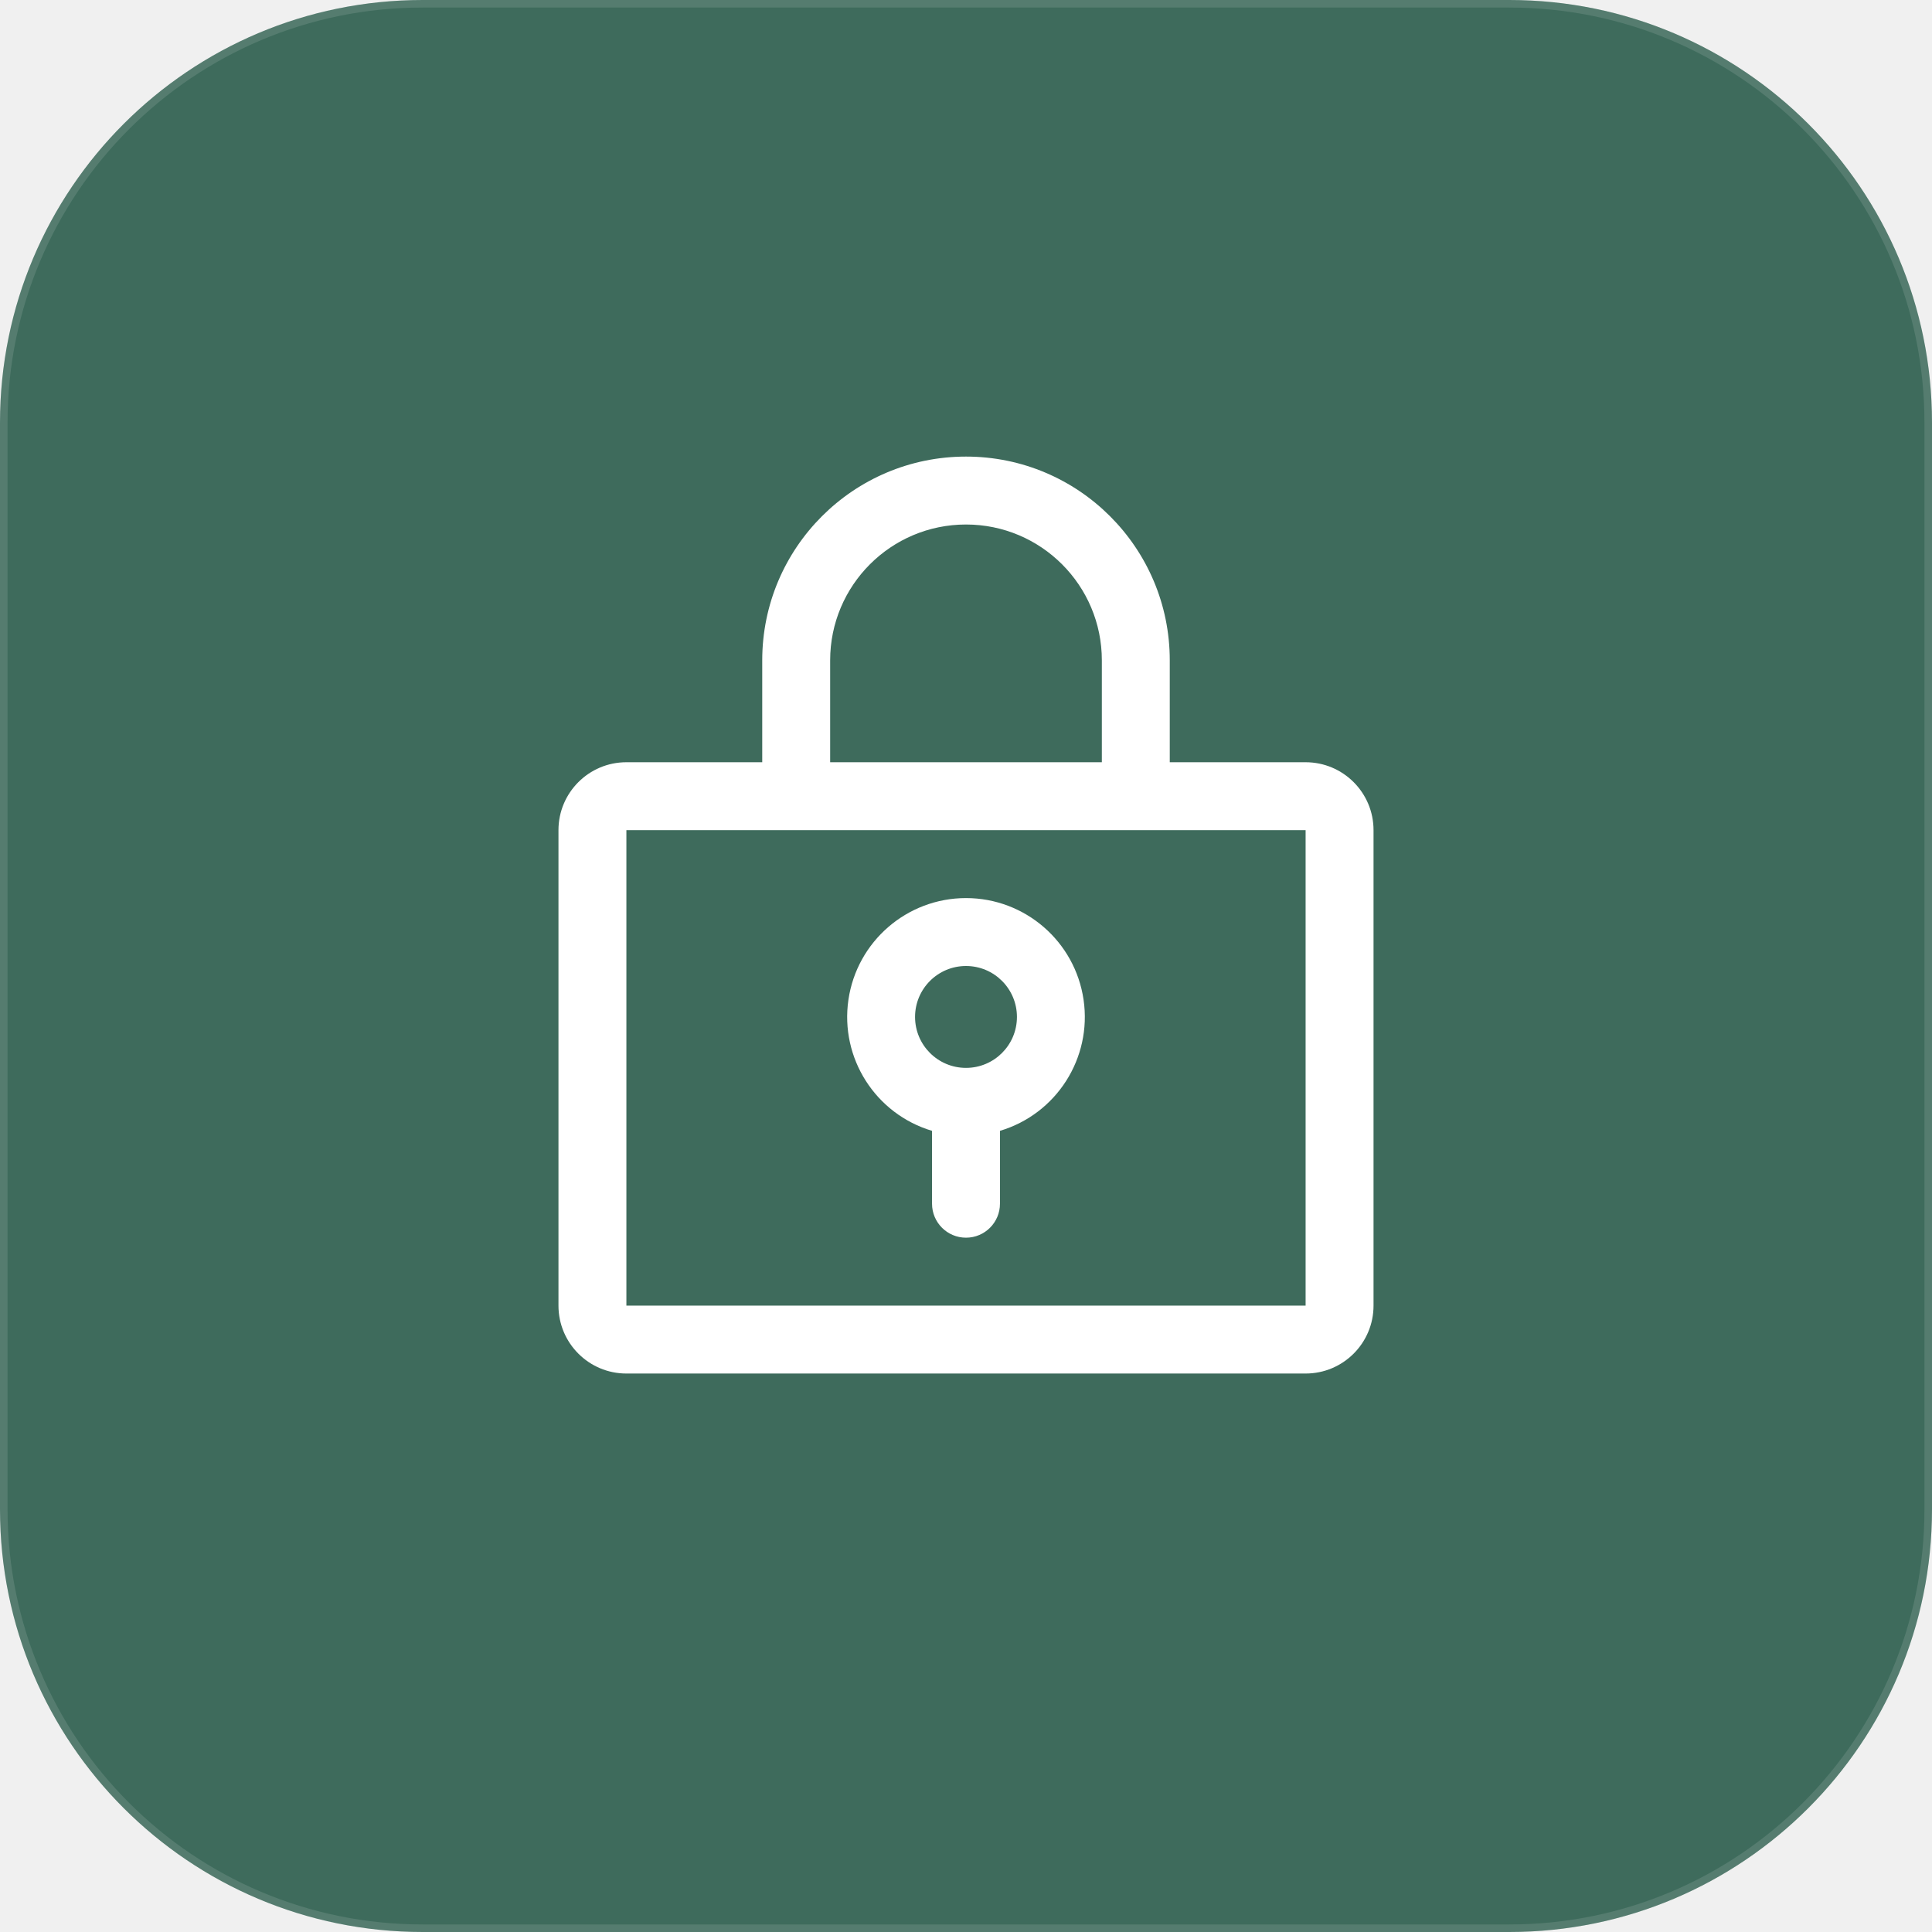
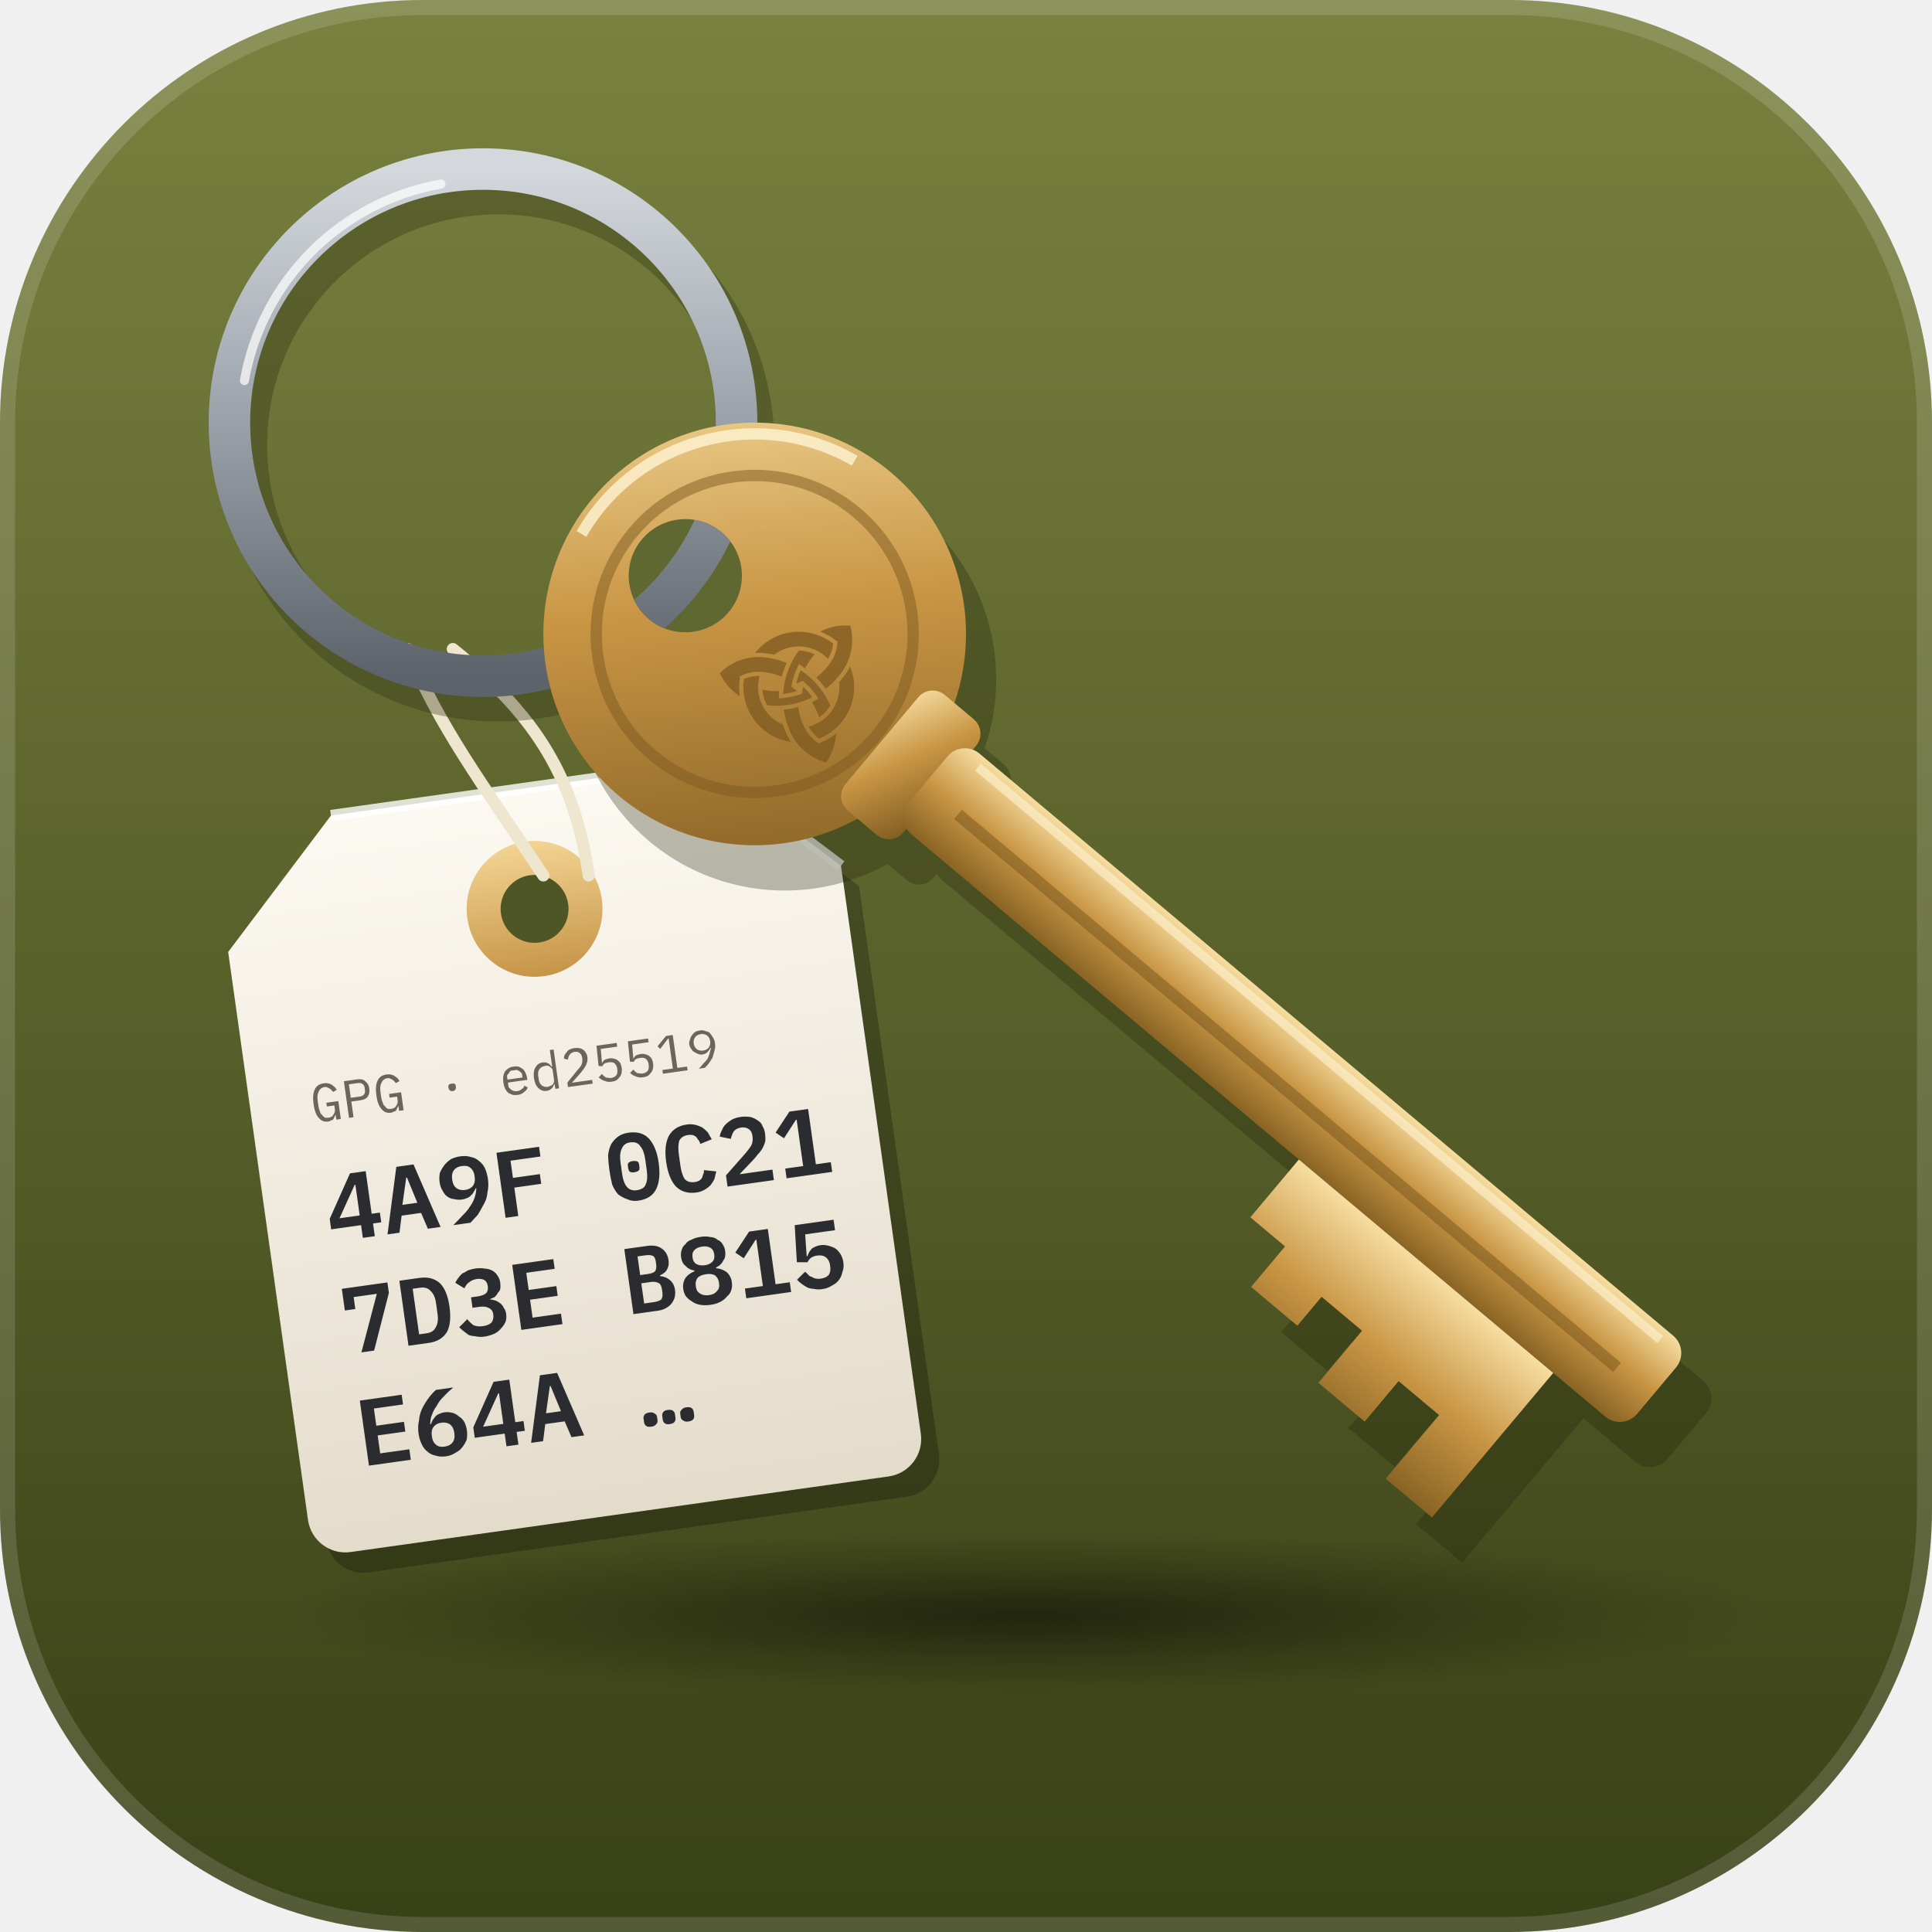
<svg xmlns="http://www.w3.org/2000/svg" viewBox="0 0 256 256">
-   <rect width="256" height="256" rx="56" fill="#3E6B5C" />
-   <rect x="0.5" y="0.5" width="255" height="255" rx="55.5" fill="none" stroke="#ffffff" stroke-opacity="0.12" />
-   <g transform="translate(56 56) scale(0.5625)" fill="#ffffff">
-     <path d="M128,112a28,28,0,0,0-8,54.83V184a8,8,0,0,0,16,0V166.83A28,28,0,0,0,128,112Zm0,40a12,12,0,1,1,12-12A12,12,0,0,1,128,152Zm80-72H176V56a48,48,0,0,0-96,0V80H48A16,16,0,0,0,32,96V208a16,16,0,0,0,16,16H208a16,16,0,0,0,16-16V96A16,16,0,0,0,208,80ZM96,56a32,32,0,0,1,64,0V80H96ZM208,208H48V96H208V208Z" />
+   <defs>
+     <linearGradient id="gpg-l1" x1="0" y1="0" x2="0" y2="1">
+       <stop offset="0" stop-color="#7A8240" />
+       <stop offset="1" stop-color="#384016" />
+     </linearGradient>
+     <radialGradient id="gpg-r2" cx="0.5" cy="0.5" r="0.5">
+       <stop offset="0" stop-color="#000" stop-opacity="0.5" />
+       <stop offset="0.6" stop-color="#000" stop-opacity="0.18" />
+       <stop offset="1" stop-color="#000" stop-opacity="0" />
+     </radialGradient>
+     <linearGradient id="gpg-l3" x1="0" y1="0" x2="0" y2="1">
+       <stop offset="0" stop-color="#FCF9F2" />
+       <stop offset="1" stop-color="#E4DCCB" />
+     </linearGradient>
+     <linearGradient id="gpg-l4" x1="0" y1="0" x2="0" y2="1">
+       <stop offset="0" stop-color="#F3D493" />
+       <stop offset="1" stop-color="#C69447" />
+     </linearGradient>
+     <linearGradient id="gpg-l5" x1="0" y1="0" x2="0" y2="1">
+       <stop offset="0" stop-color="#D4D8DD" />
+       <stop offset="0.5" stop-color="#9AA1A9" />
+       <stop offset="1" stop-color="#5D636B" />
+     </linearGradient>
+     <linearGradient id="gpg-l6" x1="0" y1="0" x2="1" y2="1">
+       <stop offset="0" stop-color="#F6DDA0" />
+       <stop offset="0.45" stop-color="#C99645" />
+       <stop offset="1" stop-color="#7E5A20" />
+     </linearGradient>
+     <linearGradient id="gpg-l7" x1="0" y1="0" x2="0" y2="1">
+       <stop offset="0" stop-color="#F6DDA0" />
+       <stop offset="0.5" stop-color="#C99645" />
+       <stop offset="1" stop-color="#8A6424" />
+     </linearGradient>
+     <linearGradient id="gpg-l8" x1="0" y1="0" x2="0" y2="1">
+       <stop offset="0" stop-color="#D4D8DD" />
+       <stop offset="0.5" stop-color="#9AA1A9" />
+       <stop offset="1" stop-color="#5D636B" />
+     </linearGradient>
+     <clipPath id="gpg-c9">
+       <circle cx="90.81" cy="76.29" r="7.5" />
+     </clipPath>
+   </defs>
+   <rect x="0" y="0" width="256" height="256" rx="56" fill="url(#gpg-l1)" />
+   <ellipse cx="136" cy="214" rx="98" ry="11" fill="url(#gpg-r2)" />
+   <g transform="rotate(-8 76 150)">
+     <path d="M50 104H100L116 120V196a5 5 0 0 1-5 5H39a5 5 0 0 1-5-5V120z" fill="#000" opacity="0.25" transform="translate(2 3)" />
+     <path d="M50 104H100L116 120V196a5 5 0 0 1-5 5H39a5 5 0 0 1-5-5V120z" fill="url(#gpg-l3)" />
+     <path d="M50 104H100L116 120" fill="none" stroke="#fff" stroke-width="1.5" opacity="0.8" />
+     <circle cx="75" cy="120" r="9" fill="url(#gpg-l4)" />
+     <circle cx="75" cy="120" r="4.5" fill="#4E5626" />
+     <path d="m45.1 143.3l0 0q-.1 .2-.2 .3-.1 .2-.2 .3-.1 .1-.3 .1-.2 .1-.4 .1-.8 0-1.2-.7-.4-.6-.4-1.8 0-1.3 .4-1.9 .4-.7 1.3-.7 .4 0 .6 .1 .3 .1 .5 .3 .1 .1 .3 .3 .1 .2 .2 .4l-.5 .2q-.1-.1-.2-.3-.1-.1-.2-.2-.1-.1-.3-.2-.1-.1-.3-.1-.6 0-.9 .5-.3 .4-.3 1.2l0 .7q0 .4 .1 .7 0 .3 .2 .5 .1 .2 .3 .4 .2 .1 .5 .1 .5 0 .7-.3 .3-.3 .3-.7l0-.5-1 0 0-.5 1.6 0 0 2.4-.6 0zm1.7 .7l0-4.9 1.8 0q.7 0 1 .4 .4 .4 .4 1 0 .7-.4 1.1-.3 .3-1 .3l-1.2 0 0 2.1zm.6-2.6l1.2 0q.4 0 .6-.2 .2-.2 .2-.5l0-.4q0-.3-.2-.5-.2-.2-.6-.2l-1.2 0zm6.1 1.9l0 0q-.1 .2-.2 .3-.1 .2-.2 .3-.1 .1-.3 .1-.2 .1-.4 .1-.8 0-1.2-.7-.4-.6-.4-1.8 0-1.3 .4-1.9 .4-.7 1.3-.7 .4 0 .6 .1 .3 .1 .5 .3 .1 .1 .3 .3 .1 .2 .2 .4l-.5 .2q-.1-.1-.2-.3-.1-.1-.2-.2-.1-.1-.3-.2-.1-.1-.3-.1-.6 0-.9 .5-.3 .4-.3 1.2l0 .7q0 .4 .1 .7 0 .3 .2 .5 .1 .2 .3 .4 .2 .1 .5 .1 .5 0 .7-.3 .3-.3 .3-.7l0-.5-1 0 0-.5 1.6 0 0 2.4-.6 0zm7.4-.9q-.3 0-.4-.2-.1-.1-.1-.3l0-.1q0-.2 .1-.3 .1-.1 .4-.1 .3 0 .4 .1 .1 .1 .1 .3l0 .1q0 .2-.1 .3-.1 .2-.4 .2zm8.5 1.7q-.4 0-.7-.1-.4-.2-.6-.4-.2-.3-.3-.6-.1-.4-.1-.8 0-.4 .1-.8 .1-.3 .3-.6 .2-.2 .6-.4 .3-.1 .6-.1 .4 0 .7 .1 .3 .2 .5 .4 .2 .2 .3 .6 .1 .3 .1 .7l0 .2-2.6 0 0 .2q0 .2 0 .4 .1 .2 .3 .4 .1 .1 .3 .2 .2 .1 .5 .1 .3 0 .6-.2 .3-.1 .4-.4l.4 .3q-.1 .3-.5 .5-.4 .3-.9 .3zm-.1-3.3q-.2 0-.4 0-.2 .1-.3 .3-.2 .1-.3 .3 0 .2 0 .5l0 0 2 0 0-.1q0-.2 0-.4-.1-.2-.2-.3-.2-.2-.4-.3-.1 0-.4 0zm5.1 2.6l-.1 0q-.3 .7-1.1 .7-.6 0-1-.5-.4-.5-.4-1.4 0-.9 .4-1.4 .4-.5 1-.5 .8 0 1.1 .7l.1 0 0-2.2 .5 0 0 5.2-.5 0zm-.9 .2q.1 0 .3-.1 .2 0 .3-.1 .1-.1 .2-.2 .1-.2 .1-.4l0-1.3q0-.1-.1-.3-.1-.1-.2-.2-.1-.1-.3-.2-.2 0-.3 0-.5 0-.8 .3-.3 .3-.3 .8l0 .6q0 .5 .3 .8 .3 .3 .8 .3zm5.9 .4l-3.3 0 0-.6 1.6-1.5q.4-.3 .6-.6 .2-.4 .2-.8l0 0q0-.5-.2-.7-.2-.3-.7-.3-.4 0-.7 .3-.2 .2-.3 .6l-.5-.2q0-.2 .1-.4 .2-.3 .4-.4 .1-.2 .4-.3 .3-.1 .6-.1 .4 0 .7 .1 .3 .1 .5 .3 .2 .2 .3 .5 .1 .2 .1 .5 0 .3-.1 .6-.1 .2-.2 .4-.2 .3-.4 .5-.2 .2-.4 .4l-1.4 1.2 2.7 0zm3.9-4.4l-2.2 0-.1 1.9 0 0q.2-.3 .4-.4 .3-.1 .7-.1 .3 0 .5 .1 .3 .1 .5 .3 .2 .2 .3 .4 .1 .3 .1 .7 0 .3-.1 .6-.1 .3-.3 .5-.2 .2-.5 .4-.3 .1-.7 .1-.3 0-.6-.1-.2-.1-.4-.2-.2-.1-.3-.2-.2-.2-.3-.3l.5-.4q.1 .2 .2 .3 .1 .1 .2 .2 .1 .1 .3 .1 .2 .1 .4 .1 .5 0 .8-.3 .2-.3 .2-.8l0 0q0-.5-.3-.8-.2-.2-.7-.2-.4 0-.6 .1-.2 .1-.3 .3l-.5-.1 .1-2.7 2.7 0zm4.2 0l-2.2 0-.1 1.9 0 0q.2-.3 .4-.4 .3-.1 .7-.1 .3 0 .5 .1 .3 .1 .5 .3 .2 .2 .3 .4 .1 .3 .1 .7 0 .3-.1 .6-.1 .3-.3 .5-.2 .2-.5 .4-.3 .1-.7 .1-.3 0-.6-.1-.2-.1-.4-.2-.2-.1-.3-.2-.2-.2-.3-.3l.5-.4q.1 .2 .2 .3 .1 .1 .2 .2 .1 .1 .3 .1 .2 .1 .4 .1 .5 0 .8-.3 .2-.3 .2-.8l0 0q0-.5-.3-.8-.2-.2-.7-.2-.4 0-.6 .1-.2 .1-.3 .3l-.5-.1 .1-2.7 2.7 0zm1.3 4.4l0-.5 1.4 0 0-4-.1 0-1.2 1.2-.3-.4 1.3-1.2 .9 0 0 4.4 1.3 0 0 .5zm7.4-3.1q0 .6-.2 1-.2 .5-.4 .9-.3 .4-.6 .7-.3 .3-.6 .5l-.8 0q.4-.3 .7-.6 .3-.2 .6-.5 .2-.3 .4-.7 .1-.3 .3-.7l-.1 0q-.2 .3-.5 .5-.2 .2-.7 .2-.3 0-.6-.2-.2-.1-.4-.3-.2-.1-.3-.4-.2-.3-.2-.7 0-.3 .2-.6 .1-.3 .3-.5 .2-.2 .5-.4 .3-.1 .7-.1 .4 0 .7 .2 .3 .1 .5 .3 .2 .3 .3 .6 .2 .4 .2 .8zm-1.7 .8q.5 0 .8-.3 .3-.3 .3-.8l0 0q0-.5-.3-.8-.3-.3-.8-.3-.5 0-.8 .3-.3 .3-.3 .8l0 0q0 .5 .3 .8 .3 .3 .8 .3z" fill="#6A665D" />
+     <path d="m46.4 160l0-1.7-4 0 0-1.4 3.5-5.6 2.1 0 0 5.7 1.1 0 0 1.3-1.1 0 0 1.7zm-2.7-3l2.7 0 0-4.1-.1 0zm11.4 3l-.6-2.2-2.6 0-.6 2.2-1.6 0 2.4-8.7 2.3 0 2.4 8.7zm-1.8-7.1l-.1 0-1 3.5 2 0zm10.6 1.7q0 .9-.3 1.7-.2 .9-.7 1.5-.5 .7-1 1.3-.6 .5-1.1 .9l-2.3 0q.8-.6 1.4-1.1 .7-.5 1.1-1 .5-.5 .8-1.1 .3-.6 .4-1.2l-.1 0q-.1 .2-.3 .4-.2 .3-.4 .4-.2 .2-.6 .3-.3 .1-.7 .1-.5 0-1-.2-.5-.1-.9-.5-.3-.3-.5-.9-.2-.4-.2-1.1 0-.6 .2-1.2 .3-.5 .7-.9 .4-.4 1-.7 .6-.2 1.3-.2 .8 0 1.4 .3 .6 .2 1 .7 .4 .4 .6 1 .2 .7 .2 1.5zm-3.2 1q.7 0 1.1-.4 .4-.4 .4-1.1l0-.2q0-.7-.4-1.1-.3-.4-1.1-.4-.7 0-1.1 .4-.4 .4-.4 1.1l0 .2q0 .7 .4 1.1 .4 .4 1.1 .4zm4.8 4.4l0-8.7 5.7 0 0 1.3-4 0 0 2.3 3.6 0 0 1.3-3.6 0 0 3.8zm17.7 .2q-.8 0-1.4-.4-.6-.3-1.1-.8-.4-.6-.6-1.4-.1-.9-.1-2 0-1 .1-1.9 .2-.8 .6-1.4 .5-.6 1.1-.9 .6-.3 1.4-.3 1.8 0 2.6 1.2 .8 1.2 .8 3.3 0 2.2-.8 3.4-.8 1.2-2.6 1.2zm0-1.4q1 0 1.3-.6 .4-.6 .4-1.8l0-1.5q0-1.2-.4-1.8-.3-.7-1.3-.7-.8 0-1.2 .7-.4 .6-.4 1.8l0 1.5q0 1.2 .4 1.8 .4 .6 1.2 .6zm0-2.4q-.4 0-.6-.2-.1-.2-.1-.4l0-.3q0-.3 .1-.4 .2-.2 .6-.2 .5 0 .7 .2 .1 .1 .1 .4l0 .3q0 .2-.1 .4-.2 .2-.7 .2zm7.8 3.8q-1.7 0-2.6-1.2-.8-1.2-.8-3.4 0-2.1 .8-3.3 .9-1.2 2.6-1.2 .6 0 1.1 .2 .5 .2 .9 .5 .3 .3 .6 .7 .2 .5 .4 1l-1.6 .4q0-.3-.2-.6-.1-.2-.2-.4-.2-.2-.4-.3-.3-.1-.6-.1-.9 0-1.3 .6-.3 .7-.3 1.8l0 1.5q0 1.1 .3 1.8 .4 .6 1.3 .6 .3 0 .6-.1 .2-.1 .4-.3 .1-.2 .2-.4 .2-.3 .2-.6l1.6 .4q-.2 .5-.4 1-.3 .4-.6 .7-.4 .3-.9 .5-.5 .2-1.1 .2zm10.4-.2l-6.2 0 0-1.5 2.8-2.4q.7-.6 1.1-1.1 .3-.5 .3-1.1l0-.1q0-.6-.3-.9-.4-.4-1-.4-.7 0-1.1 .4-.3 .4-.5 .9l-1.4-.5q.1-.4 .4-.8 .2-.4 .6-.7 .4-.3 .9-.5 .5-.2 1.2-.2 .7 0 1.3 .2 .5 .2 .9 .6 .4 .3 .5 .8 .2 .5 .2 1 0 .5-.1 1-.2 .5-.5 .9-.3 .4-.7 .7-.4 .4-.9 .8l-1.9 1.5 4.4 0zm1.7 0l0-1.3 2.4 0 0-6.2-.1 0-1.9 2.2-1-.9 2.2-2.5 2.5 0 0 7.4 2 0 0 1.3z" fill="#2A2C30" />
+     <path d="m44.1 175l3.1-7.4-3.1 0 0 1.6-1.4 0 0-2.9 6.1 0 0 1.4-3 7.3zm6.3-8.7l2.7 0q1.7 0 2.6 1.1 .8 1.1 .8 3.2 0 2.2-.8 3.3-.9 1.1-2.6 1.1l-2.7 0zm2.6 7.4q.9 0 1.3-.6 .5-.6 .5-1.7l0-1.5q0-1.1-.5-1.7-.4-.6-1.3-.6l-1 0 0 6.1zm7.4-3.9q.8 0 1.2-.3 .3-.3 .3-.8l0-.1q0-.5-.3-.8-.4-.3-1-.3-.6 0-1.1 .3-.4 .2-.7 .7l-1.1-.9q.2-.3 .5-.6 .3-.3 .6-.5 .4-.1 .8-.3 .5-.1 1-.1 .7 0 1.3 .2 .5 .1 .9 .4 .4 .3 .6 .8 .2 .4 .2 .9 0 .4-.1 .8-.1 .3-.4 .5-.2 .3-.5 .5-.3 .1-.7 .2l0 0q.4 .1 .8 .3 .3 .2 .5 .4 .3 .3 .4 .7 .2 .3 .2 .8 0 .6-.2 1-.3 .5-.7 .8-.4 .4-1 .6-.7 .2-1.4 .2-.6 0-1.1-.2-.5-.1-.9-.3-.3-.3-.6-.6-.3-.3-.5-.6l1.2-.9q.3 .5 .7 .9 .5 .3 1.2 .3 .8 0 1.2-.3 .4-.4 .4-1l0-.1q0-.6-.5-.9-.4-.3-1.2-.3l-.9 0 0-1.4zm5.1 5.2l0-8.7 5.5 0 0 1.3-3.8 0 0 2.3 3.7 0 0 1.3-3.7 0 0 2.4 3.8 0 0 1.4zm15-8.7l3 0q1.3 0 1.9 .6 .7 .6 .7 1.7 0 .7-.4 1.2-.3 .4-1 .6l0 .1q.8 .2 1.2 .7 .5 .5 .5 1.4 0 .5-.2 1-.2 .4-.5 .7-.3 .3-.8 .5-.5 .2-1.1 .2l-3.3 0zm2.9 7.5q.6 0 1-.2 .3-.3 .3-.9l0-.4q0-.7-.3-.9-.4-.3-1-.3l-1.3 0 0 2.7zm-.3-3.8q.7 0 1-.2 .3-.3 .3-.9l0-.4q0-.6-.3-.8-.3-.2-1-.2l-1 0 0 2.5zm7.7 5.2q-.8 0-1.4-.2-.6-.2-1-.6-.4-.3-.7-.8-.2-.4-.2-1 0-.8 .5-1.4 .5-.5 1.3-.7l0-.1q-.7-.2-1.1-.8-.4-.4-.4-1.2 0-.5 .2-.9 .2-.5 .6-.7 .3-.4 .9-.5 .5-.2 1.3-.2 .7 0 1.2 .2 .6 .1 .9 .5 .4 .2 .6 .7 .2 .4 .2 .9 0 .8-.4 1.2-.4 .6-1.1 .8l0 .1q.8 .2 1.3 .7 .5 .6 .5 1.4 0 .6-.2 1-.2 .5-.7 .8-.4 .4-1 .6-.6 .2-1.3 .2zm0-1.3q.7 0 1.1-.4 .4-.3 .4-.9l0-.2q0-.6-.4-1-.4-.3-1.1-.3-.8 0-1.2 .3-.4 .4-.4 1l0 .2q0 .6 .4 .9 .4 .4 1.2 .4zm0-4q.6 0 1-.3 .4-.3 .4-.9l0-.1q0-.6-.4-.9-.4-.3-1-.3-.7 0-1.1 .3-.4 .3-.4 .9l0 .1q0 .6 .4 .9 .4 .3 1.1 .3zm4.8 5.1l0-1.3 2.4 0 0-6.2-.1 0-1.9 2.2-1-.9 2.2-2.5 2.5 0 0 7.4 1.9 0 0 1.3zm12.9-7.3l-4 0-.2 2.9 .1 0q.1-.2 .3-.5 .2-.2 .4-.4 .2-.1 .5-.2 .3-.1 .7-.1 .5 0 1 .2 .5 .2 .9 .5 .4 .4 .6 .9 .2 .5 .2 1.1 0 .7-.3 1.2-.2 .6-.6 1-.4 .4-1 .6-.6 .3-1.4 .3-.6 0-1.1-.2-.5-.1-.8-.3-.4-.3-.7-.6-.3-.3-.5-.6l1.2-.9q.2 .2 .4 .5 .1 .2 .4 .3 .2 .2 .5 .3 .3 .1 .6 .1 .8 0 1.2-.4 .3-.4 .3-1.1l0-.1q0-.7-.4-1.1-.4-.4-1.1-.4-.5 0-.9 .2-.3 .2-.5 .5l-1.4-.2 .4-4.9 5.2 0z" fill="#2A2C30" />
+     <path d="m43 190l0-8.7 5.6 0 0 1.3-3.9 0 0 2.3 3.7 0 0 1.3-3.7 0 0 2.4 3.9 0 0 1.4zm10.3 .2q-.8 0-1.4-.3-.6-.2-1-.7-.4-.4-.6-1.1-.2-.6-.2-1.4 0-.9 .3-1.7 .2-.9 .7-1.6 .5-.7 1-1.2 .6-.6 1.1-.9l2.3 0q-.8 .5-1.4 1-.7 .5-1.1 1.1-.5 .5-.8 1.1-.3 .5-.4 1.2l.1 0q.1-.2 .3-.5 .2-.2 .4-.4 .2-.2 .6-.3 .3-.1 .7-.1 .5 0 1 .2 .5 .2 .8 .6 .4 .3 .6 .8 .2 .5 .2 1.2 0 .6-.2 1.2-.3 .5-.7 .9-.4 .4-1 .6-.6 .3-1.3 .3zm0-1.3q.7 0 1.1-.4 .4-.4 .4-1.1l0-.2q0-.7-.4-1.1-.4-.4-1.1-.4-.7 0-1.1 .4-.4 .4-.4 1.1l0 .2q0 .7 .4 1.1 .3 .4 1.1 .4zm8.1 1.1l0-1.7-4 0 0-1.4 3.5-5.6 2.1 0 0 5.7 1.1 0 0 1.3-1.1 0 0 1.7zm-2.7-3l2.7 0 0-4.1-.1 0zm11.4 3l-.6-2.2-2.6 0-.6 2.2-1.6 0 2.4-8.7 2.3 0 2.4 8.7zm-1.8-7.1l-.1 0-1 3.5 2 0zm12.5 7.2q-.5 0-.7-.2-.2-.2-.2-.5l0-.5q0-.3 .2-.5 .2-.2 .7-.2 .4 0 .6 .2 .3 .2 .3 .5l0 .5q0 .3-.3 .5-.2 .2-.6 .2zm2.4 0q-.4 0-.6-.2-.2-.2-.2-.5l0-.5q0-.3 .2-.5 .2-.2 .6-.2 .5 0 .7 .2 .2 .2 .2 .5l0 .5q0 .3-.2 .5-.2 .2-.7 .2zm2.5 0q-.4 0-.6-.2-.3-.2-.3-.5l0-.5q0-.3 .3-.5 .2-.2 .6-.2 .5 0 .7 .2 .2 .2 .2 .5l0 .5q0 .3-.2 .5-.2 .2-.7 .2z" fill="#2A2C30" />
  </g>
+   <path d="M72 116C64 104 58 96 54 86M78 116C76 102 70 94 60 86" fill="none" stroke="#EFE6CF" stroke-width="1.6" stroke-linecap="round" />
+   <circle cx="64" cy="56" r="33.6" fill="none" stroke="#2E3312" stroke-opacity="0.35" stroke-width="6" transform="translate(2 3)" />
+   <circle cx="64" cy="56" r="33.6" fill="none" stroke="url(#gpg-l5)" stroke-width="5.5" />
+   <path d="M32.39 50.43A32.1 32.1 0 0 1 58.43 24.39" fill="none" stroke="#fff" stroke-opacity="0.7" stroke-width="1.2" stroke-linecap="round" />
+   <g transform="translate(104 90) rotate(40)" opacity="0.3">
+     <circle cx="0" cy="0" r="28" fill="#1E2208" />
+     <rect x="22" y="-10" width="10" height="20" rx="2.5" fill="#1E2208" />
+     <rect x="30" y="-7" width="126" height="14" rx="3" fill="#1E2208" />
+     <path d="M100 7v10h6v7h8v-5h7v9h8v-7h7v11h8V7z" fill="#1E2208" />
+     <circle cx="-12" cy="0" r="7.5" fill="none" />
+   </g>
+   <g transform="translate(100 84) rotate(40)">
+     <circle cx="0" cy="0" r="28" fill="url(#gpg-l6)" />
+     <rect x="22" y="-10" width="10" height="20" rx="2.5" fill="url(#gpg-l6)" />
+     <rect x="30" y="-7" width="126" height="14" rx="3" fill="url(#gpg-l7)" />
+     <path d="M100 7v10h6v7h8v-5h7v9h8v-7h7v11h8V7z" fill="url(#gpg-l7)" />
+     <circle cx="-12" cy="0" r="7.5" fill="#5E6830" />
+     <circle cx="0" cy="0" r="21" fill="none" stroke="#7E5A20" stroke-opacity="0.5" stroke-width="1.5" />
+     <path d="M-26.10 4.60A26.5 26.5 0 0 1 -4.60 -26.10" fill="none" stroke="#FFF4D2" stroke-opacity="0.8" stroke-width="1.5" />
+     <path d="M34 -5.5L152 -5.5" stroke="#FFF4D2" stroke-opacity="0.6" stroke-width="1.2" />
+     <path d="M36 1L150 1" stroke="#6E4E18" stroke-opacity="0.45" stroke-width="1.6" />
+     <path d="M885.13 638.95 L886.61 623.05 L887.34 609.25 L887.57 595.42 L887.29 581.60 L886.49 567.79 L885.20 554.03 L883.39 540.32 L881.08 526.69 L878.28 513.15 L874.97 499.73 L871.17 486.43 L866.89 473.29 L862.13 460.31 L856.89 447.51 L851.18 434.92 L845.02 422.54 L838.40 410.40 L831.34 398.52 L823.85 386.90 L815.93 375.56 L806.18 362.71 L797.39 352.04 L788.21 341.70 L778.65 331.71 L768.74 322.07 L758.47 312.81 L747.88 303.93 L736.96 295.45 L725.74 287.37 L714.23 279.71 L702.44 272.48 L688.93 264.91 L692.22 280.21 L694.77 294.70 L696.79 309.34 L698.31 324.59 L699.41 340.78 L700.11 359.16 L700.22 377.47 L699.82 394.10 L709.07 403.11 L717.18 411.75 L725.98 422.04 L733.26 431.39 L741.08 442.44 L747.47 452.42 L753.43 462.66 L759.69 474.67 L764.68 485.42 L769.81 497.95 L773.79 509.11 L777.29 520.43 L780.30 531.89 L783.13 545.14 L785.31 558.50 L786.67 570.27 L787.61 583.78 L787.89 595.63 L787.59 609.16 L786.78 620.98 L785.46 632.76 L783.33 646.13 L780.94 657.74 L778.05 669.23 L774.51 681.07 L770.21 693.37 L765.80 704.37 L760.92 715.17 L755.58 725.75 L748.93 737.54 L742.64 747.59 L735.43 758.04 L748.51 762.83 L761.25 766.70 L775.28 770.10 L788.39 772.49 L801.60 774.15 L814.89 775.09 L828.21 775.29 L842.44 774.69 L849.85 760.23 L857.49 743.45 L864.30 726.32 L870.26 708.88 L875.36 691.17 L879.58 673.22 L882.92 655.09ZM653.93 245.00 L648.58 229.27 L643.18 215.37 L637.23 201.71 L630.72 188.29 L623.55 174.89 L615.98 162.05 L607.90 149.52 L599.32 137.32 L590.26 125.49 L580.72 114.02 L569.47 101.61 L559.00 91.00 L547.89 80.63 L536.58 70.91 L524.90 61.65 L512.00 52.28 L500.80 60.37 L490.72 68.22 L480.69 76.60 L471.18 85.13 L461.97 93.99 L451.81 104.51 L443.28 114.02 L435.08 123.82 L427.22 133.91 L419.56 144.49 L412.42 155.09 L404.71 167.52 L398.39 178.62 L392.31 190.19 L386.77 201.71 L381.47 213.81 L396.38 209.04 L412.94 204.47 L427.59 201.06 L444.47 197.82 L459.35 195.59 L476.42 193.71 L491.44 192.66 L508.14 192.16 L512.00 187.23 L521.76 200.18 L531.19 214.46 L539.57 229.06 L547.25 244.64 L553.92 260.68 L559.17 275.93 L563.80 292.67 L567.35 309.68 L569.93 328.11 L571.49 348.72 L572.09 369.36 L571.73 390.00 L570.42 410.60 L568.36 429.68 L565.24 450.02 L561.21 470.14 L586.01 472.80 L611.83 476.74 L635.45 481.40 L659.51 487.22 L662.52 472.21 L665.43 455.08 L667.53 439.97 L669.20 424.92 L670.61 407.60 L671.39 392.36 L671.76 374.97 L671.63 359.68 L670.97 342.26 L669.93 327.04 L668.51 312.73 L666.66 299.28 L664.31 285.84 L661.44 272.39 L658.11 259.22ZM745.18 894.70 L761.47 897.93 L776.21 900.20 L791.02 901.88 L805.89 902.96 L820.79 903.44 L835.70 903.32 L850.88 902.57 L865.73 901.24 L880.51 899.31 L895.21 896.79 L909.79 893.68 L926.01 889.48 L940.54 885.05 L954.61 880.12 L968.47 874.63 L983.04 868.14 L981.64 854.40 L979.88 841.74 L977.63 828.87 L975.00 816.37 L971.46 802.18 L967.91 789.90 L963.93 777.76 L959.54 765.75 L954.74 753.91 L949.41 741.98 L943.79 730.50 L936.88 717.61 L930.29 706.34 L923.45 695.54 L916.25 684.98 L908.42 674.34 L904.75 691.07 L900.94 705.63 L895.94 722.06 L890.99 736.27 L884.69 752.26 L878.62 766.03 L871.07 781.46 L863.83 794.86 L866.17 800.67 L850.08 802.64 L832.99 803.68 L816.16 803.63 L798.82 802.49 L781.60 800.25 L765.77 797.17 L748.95 792.81 L732.45 787.38 L715.20 780.40 L696.57 771.45 L678.40 761.64 L660.70 751.01 L643.52 739.58 L628.02 728.25 L611.97 715.38 L596.56 701.83 L581.85 721.98 L565.53 742.37 L549.69 760.49 L532.62 778.42 L544.11 788.53 L557.49 799.61 L569.53 808.99 L581.72 817.97 L596.02 827.84 L608.82 836.14 L623.70 845.16 L637.01 852.69 L652.42 860.82 L666.12 867.54 L679.23 873.46 L691.80 878.59 L704.62 883.27 L717.70 887.51 L730.77 891.21ZM552.08 497.98 L524.69 496.66 L499.54 496.65 L474.25 497.81 L448.40 500.21 L455.37 522.62 L463.54 544.88 L472.81 566.69 L483.45 588.53 L494.80 568.46 L500.06 558.17 L505.66 546.39 L523.49 546.48 L541.65 547.23 L559.88 548.66 L578.04 550.75 L596.12 553.50 L614.08 556.92 L631.91 560.99 L649.57 565.72 L665.01 570.42 L655.83 593.87 L645.77 616.60 L659.40 621.10 L672.92 626.05 L685.42 631.07 L699.60 637.30 L711.24 642.87 L724.99 649.98 L738.49 657.57 L749.82 664.43 L753.51 649.90 L756.11 636.49 L757.96 622.96 L759.06 609.34 L759.41 595.68 L759.01 582.03 L757.85 568.42 L755.73 553.67 L731.83 542.52 L706.38 532.13 L682.51 523.70 L656.18 515.81 L631.61 509.72 L604.54 504.38 L577.34 500.42ZM406.91 610.58 L418.37 632.96 L432.03 656.75 L445.68 678.07 L460.68 699.25 L476.60 682.02 L491.79 663.82 L506.05 644.88 L519.64 624.74 L496.59 624.95 L485.04 625.53 L472.04 626.57 L463.21 611.10 L454.78 594.99 L446.90 578.49 L439.62 561.72 L432.97 544.68 L426.95 527.42 L421.56 509.94 L416.82 492.28 L413.18 476.56 L438.08 472.79 L462.79 470.14 L459.87 456.09 L457.40 441.90 L455.50 428.56 L453.81 413.17 L452.81 400.30 L452.09 384.84 L451.91 369.36 L452.19 356.12 L438.25 360.03 L425.32 364.46 L412.66 369.59 L400.31 375.42 L388.29 381.92 L375.39 389.91 L364.21 397.77 L353.31 406.37 L355.60 432.65 L359.33 459.88 L363.97 484.77 L370.30 511.51 L377.31 535.84 L386.22 561.96 L396.39 587.49ZM426.95 828.53 L444.46 816.40 L460.55 804.33 L476.10 791.75 L491.22 778.57 L505.89 764.81 L518.46 752.17 L532.03 737.55 L545.13 722.36 L556.31 708.47 L568.36 692.37 L579.79 675.88 L590.63 658.94 L600.79 641.71 L610.34 624.07 L619.26 606.04 L626.92 589.10 L604.03 583.93 L580.67 579.88 L557.14 577.00 L532.90 575.30 L544.61 595.15 L550.89 604.86 L558.29 615.60 L549.30 630.99 L539.57 646.34 L529.23 661.42 L518.33 676.11 L506.91 690.38 L494.97 704.23 L482.53 717.64 L469.60 730.57 L457.81 741.58 L442.09 721.90 L427.44 701.83 L416.73 711.38 L405.68 720.62 L395.08 728.94 L382.60 738.10 L371.96 745.40 L358.92 753.75 L345.60 761.64 L334.00 768.03 L343.98 777.80 L355.43 787.76 L366.25 796.11 L378.78 804.67 L391.82 812.45 L406.67 820.06 L416.38 824.38ZM362.46 251.67 L348.65 258.00 L336.31 264.25 L324.22 270.94 L312.37 278.07 L300.80 285.63 L289.51 293.62 L278.52 302.01 L267.85 310.80 L257.51 319.98 L247.52 329.54 L236.32 341.14 L227.11 351.46 L218.30 362.11 L209.88 373.08 L201.88 384.35 L194.29 395.91 L187.13 407.74 L179.34 421.86 L173.15 434.23 L167.42 446.81 L162.15 459.59 L157.36 472.56 L153.05 485.70 L149.23 498.98 L145.90 512.40 L143.06 525.94 L140.72 539.56 L138.89 553.27 L137.56 567.03 L136.74 580.83 L136.43 594.65 L136.64 608.60 L148.24 598.10 L159.52 588.65 L171.19 579.58 L183.64 570.64 L197.11 561.59 L212.67 551.80 L228.47 542.54 L243.08 534.57 L246.40 521.52 L249.86 510.18 L253.79 499.01 L258.87 486.45 L264.56 474.17 L270.03 463.65 L275.94 453.39 L283.23 441.97 L290.07 432.29 L297.31 422.92 L306.07 412.59 L314.14 403.92 L322.58 395.60 L332.65 386.55 L341.82 379.04 L352.68 370.95 L363.92 363.40 L374.05 357.26 L384.44 351.56 L395.06 346.31 L407.46 340.87 L418.52 336.62 L429.76 332.84 L442.78 329.12 L454.31 326.40 L465.95 324.17 L479.35 322.24 L491.14 321.09 L504.67 320.39 L516.51 320.33 L528.35 320.78 L540.45 321.77 L538.06 308.05 L535.04 295.07 L530.97 281.23 L526.49 268.68 L521.32 256.41 L515.48 244.43 L509.00 232.79 L501.37 220.77 L483.61 221.69 L465.26 223.54 L449.31 225.89 L431.21 229.41 L413.31 233.82 L395.65 239.10 L378.27 245.24ZM710.43 915.06 L695.45 910.23 L681.57 905.16 L668.02 899.64 L653.98 893.30 L639.48 886.19 L623.22 877.61 L607.30 868.55 L593.10 859.89 L581.22 863.26 L569.69 865.98 L556.38 868.49 L544.65 870.14 L531.17 871.42 L519.33 871.98 L505.79 872.01 L493.96 871.49 L482.15 870.46 L470.40 868.93 L457.07 866.56 L445.51 863.95 L434.08 860.85 L421.18 856.71 L410.08 852.57 L397.62 847.26 L386.95 842.11 L375.03 835.68 L364.88 829.58 L353.60 822.08 L344.05 815.07 L333.51 806.56 L324.64 798.71 L316.12 790.48 L306.82 780.63 L299.09 771.65 L291.75 762.35 L284.82 752.74 L277.41 741.40 L271.40 731.19 L265.82 720.74 L260.12 708.76 L249.43 717.69 L239.71 726.79 L230.50 736.42 L221.13 747.40 L213.08 758.01 L205.62 769.05 L198.79 780.49 L192.19 793.10 L202.74 809.29 L213.57 824.21 L225.12 838.58 L237.36 852.36 L250.26 865.53 L263.79 878.05 L277.92 889.89 L292.62 901.02 L307.84 911.42 L323.55 921.06 L339.72 929.91 L356.30 937.96 L373.26 945.19 L390.55 951.58 L408.13 957.11 L425.97 961.77 L444.01 965.55 L462.22 968.45 L480.54 970.44 L498.94 971.53 L517.38 971.72 L535.80 971.00 L554.16 969.39 L572.42 966.87 L590.54 963.46 L608.46 959.16 L626.16 953.99 L645.73 947.14 L662.79 940.16 L681.55 931.31 L695.78 923.72ZM135.93 649.92 L125.95 661.37 L116.61 672.99 L107.75 684.98 L99.23 697.56 L91.37 710.23 L83.16 724.84 L76.42 738.13 L70.21 751.69 L64.46 765.75 L59.38 779.77 L54.86 793.98 L50.93 808.36 L47.57 822.89 L44.80 837.54 L42.63 852.29 L40.96 868.14 L53.56 873.80 L65.40 878.61 L77.67 883.10 L89.82 887.07 L103.88 891.10 L116.29 894.16 L128.79 896.79 L141.38 898.99 L154.32 900.79 L167.04 902.10 L179.79 902.98 L194.40 903.44 L207.18 903.37 L220.24 902.84 L232.98 901.88 L246.11 900.42 L234.05 889.45 L223.33 878.90 L211.57 866.37 L201.72 854.99 L191.00 841.57 L182.08 829.45 L172.47 815.21 L164.03 801.55 L157.83 800.67 L164.17 785.74 L171.82 770.43 L180.27 755.87 L189.92 741.43 L199.70 728.60 L211.06 715.47 L223.25 703.08 L236.20 691.51 L250.87 680.06 L267.94 668.40 L285.51 657.57 L303.57 647.56 L322.06 638.39 L339.62 630.64 L358.79 623.17 L378.23 616.60 L368.14 593.79 L358.64 569.46 L350.87 546.67 L343.87 522.93 L329.37 527.83 L313.03 533.89 L298.89 539.63 L282.94 546.66 L269.17 553.23 L254.33 560.84 L240.52 568.45 L225.36 577.42 L212.42 585.61 L197.89 595.42 L186.86 603.43 L176.22 611.78 L165.71 620.65 L155.62 629.84 L145.92 639.35Z" transform="translate(-1 -10) scale(0.01953)" fill="#7E5A20" opacity="0.75" />
+   </g>
+   <circle cx="64" cy="56" r="33.6" fill="none" stroke="url(#gpg-l8)" stroke-width="5.5" clip-path="url(#gpg-c9)" />
+   <rect x="1" y="1" width="254" height="254" rx="55" fill="none" stroke="#fff" stroke-opacity="0.14" stroke-width="2" />
</svg>
